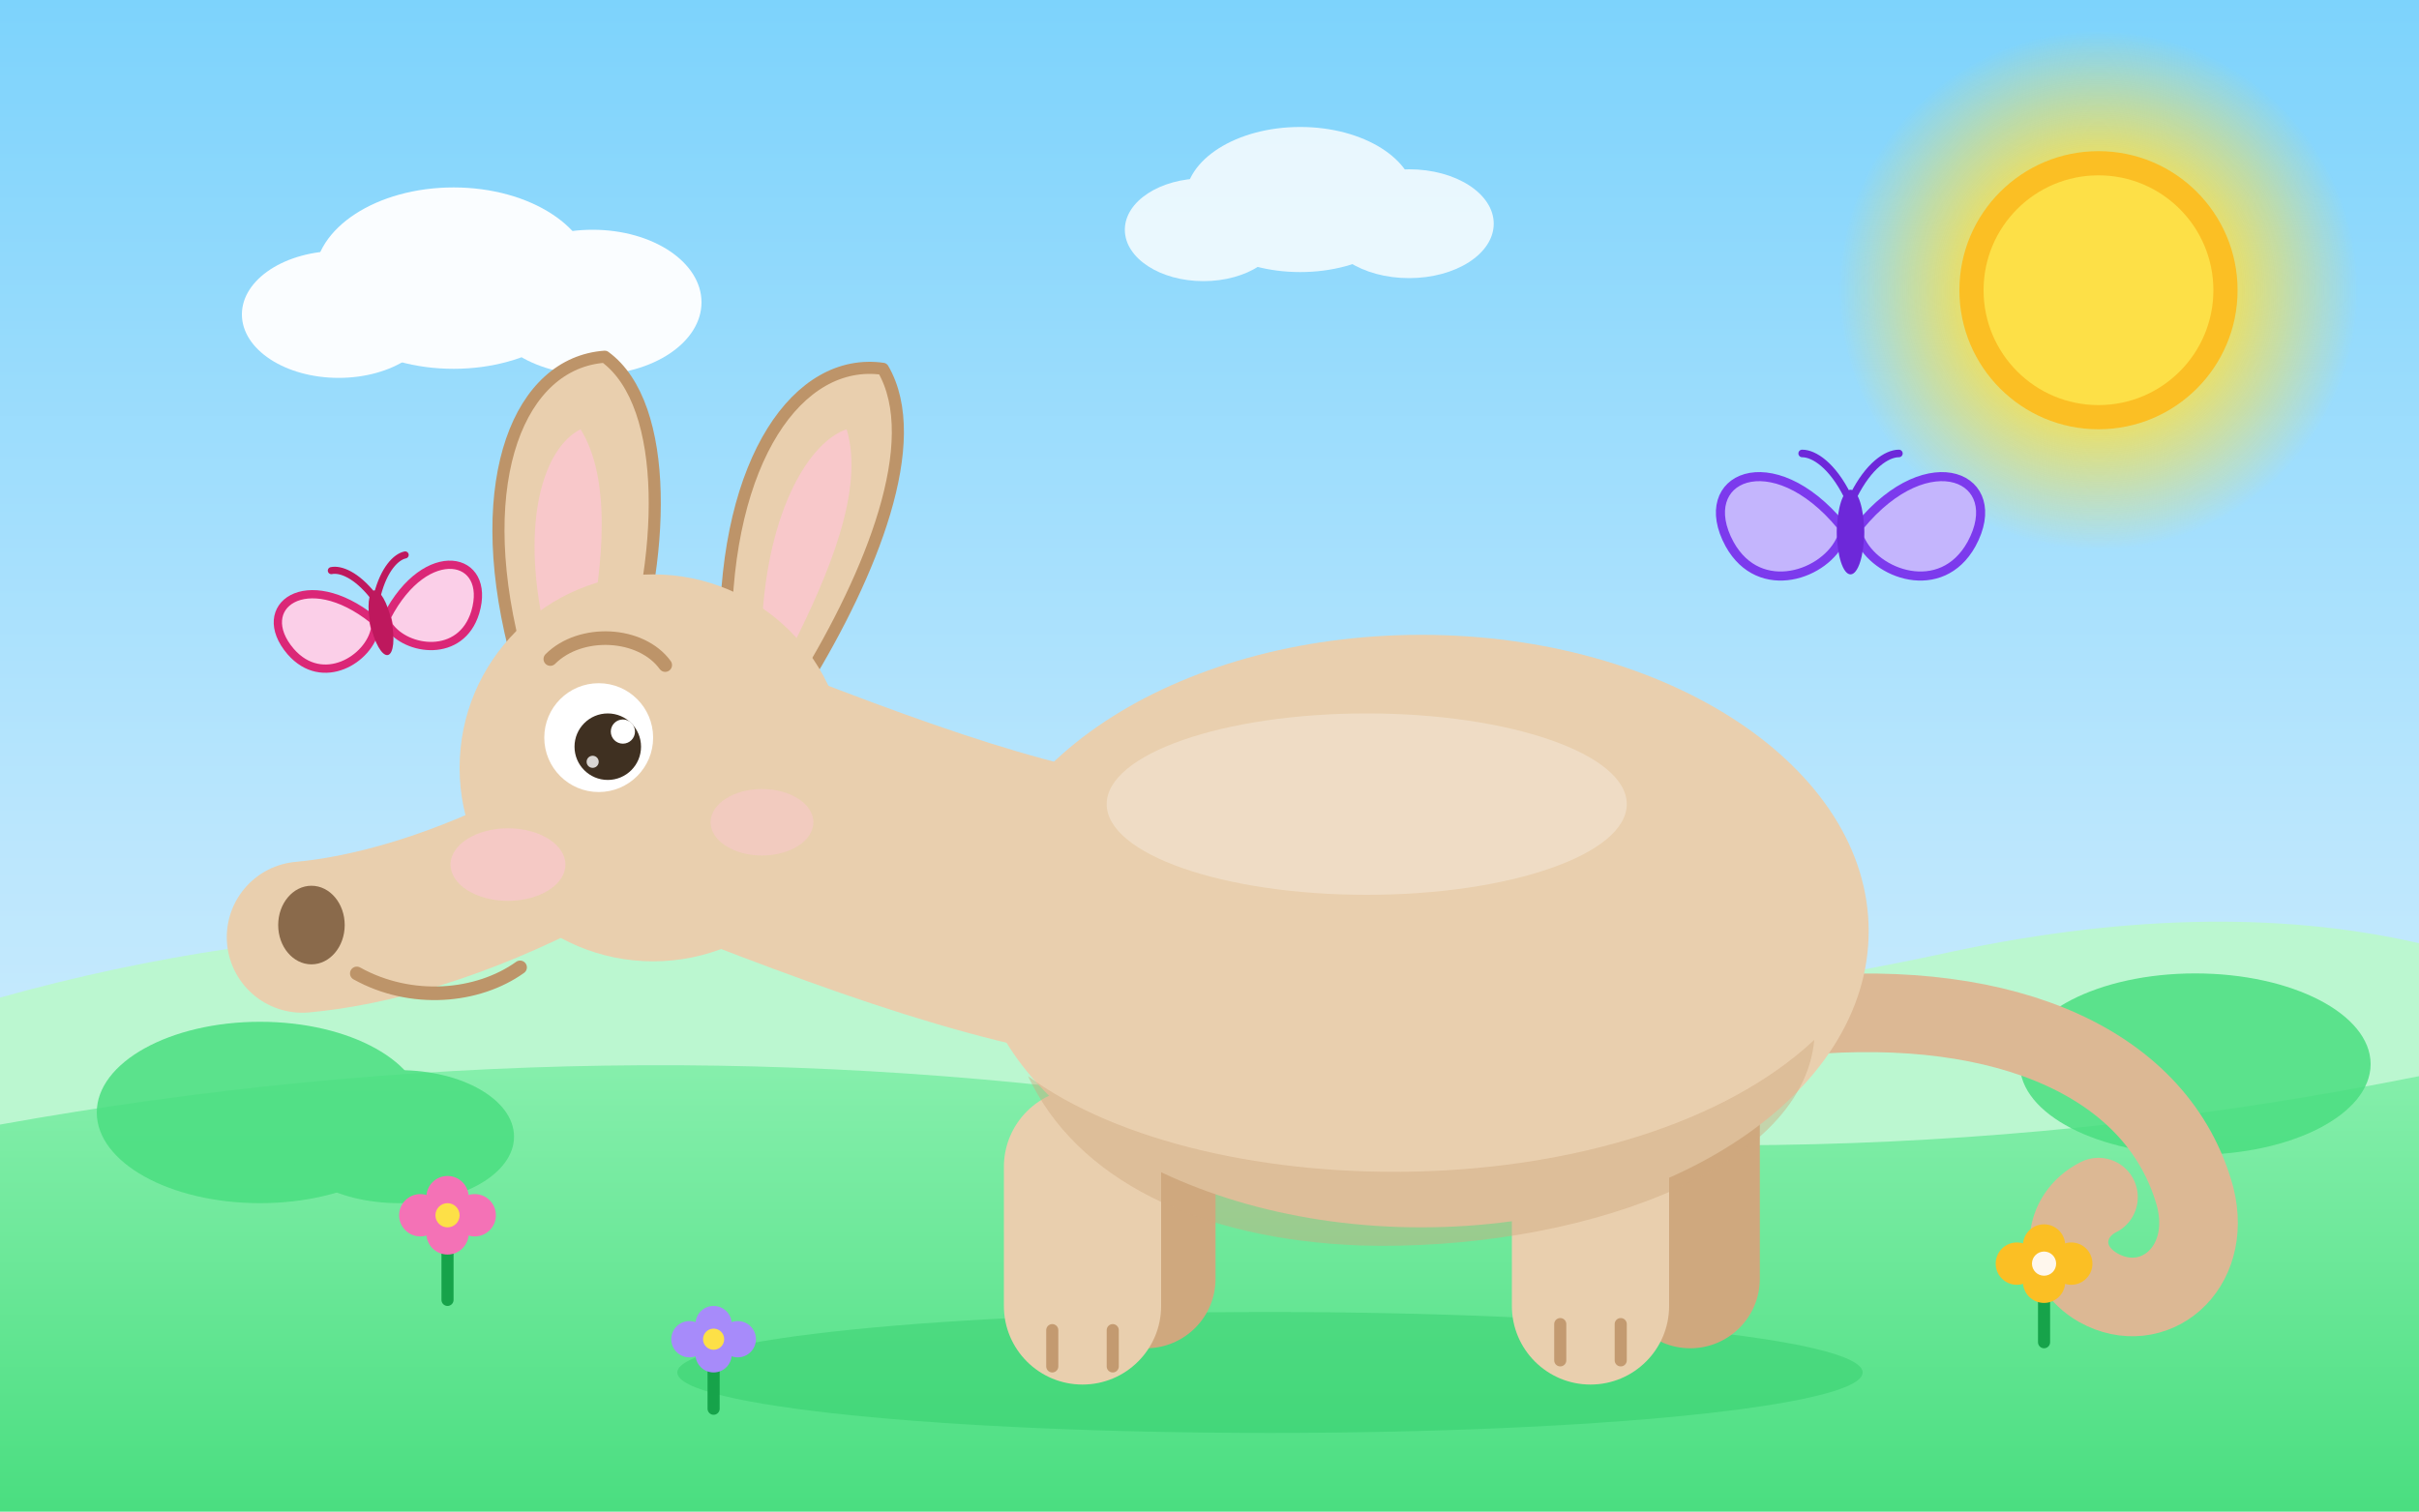
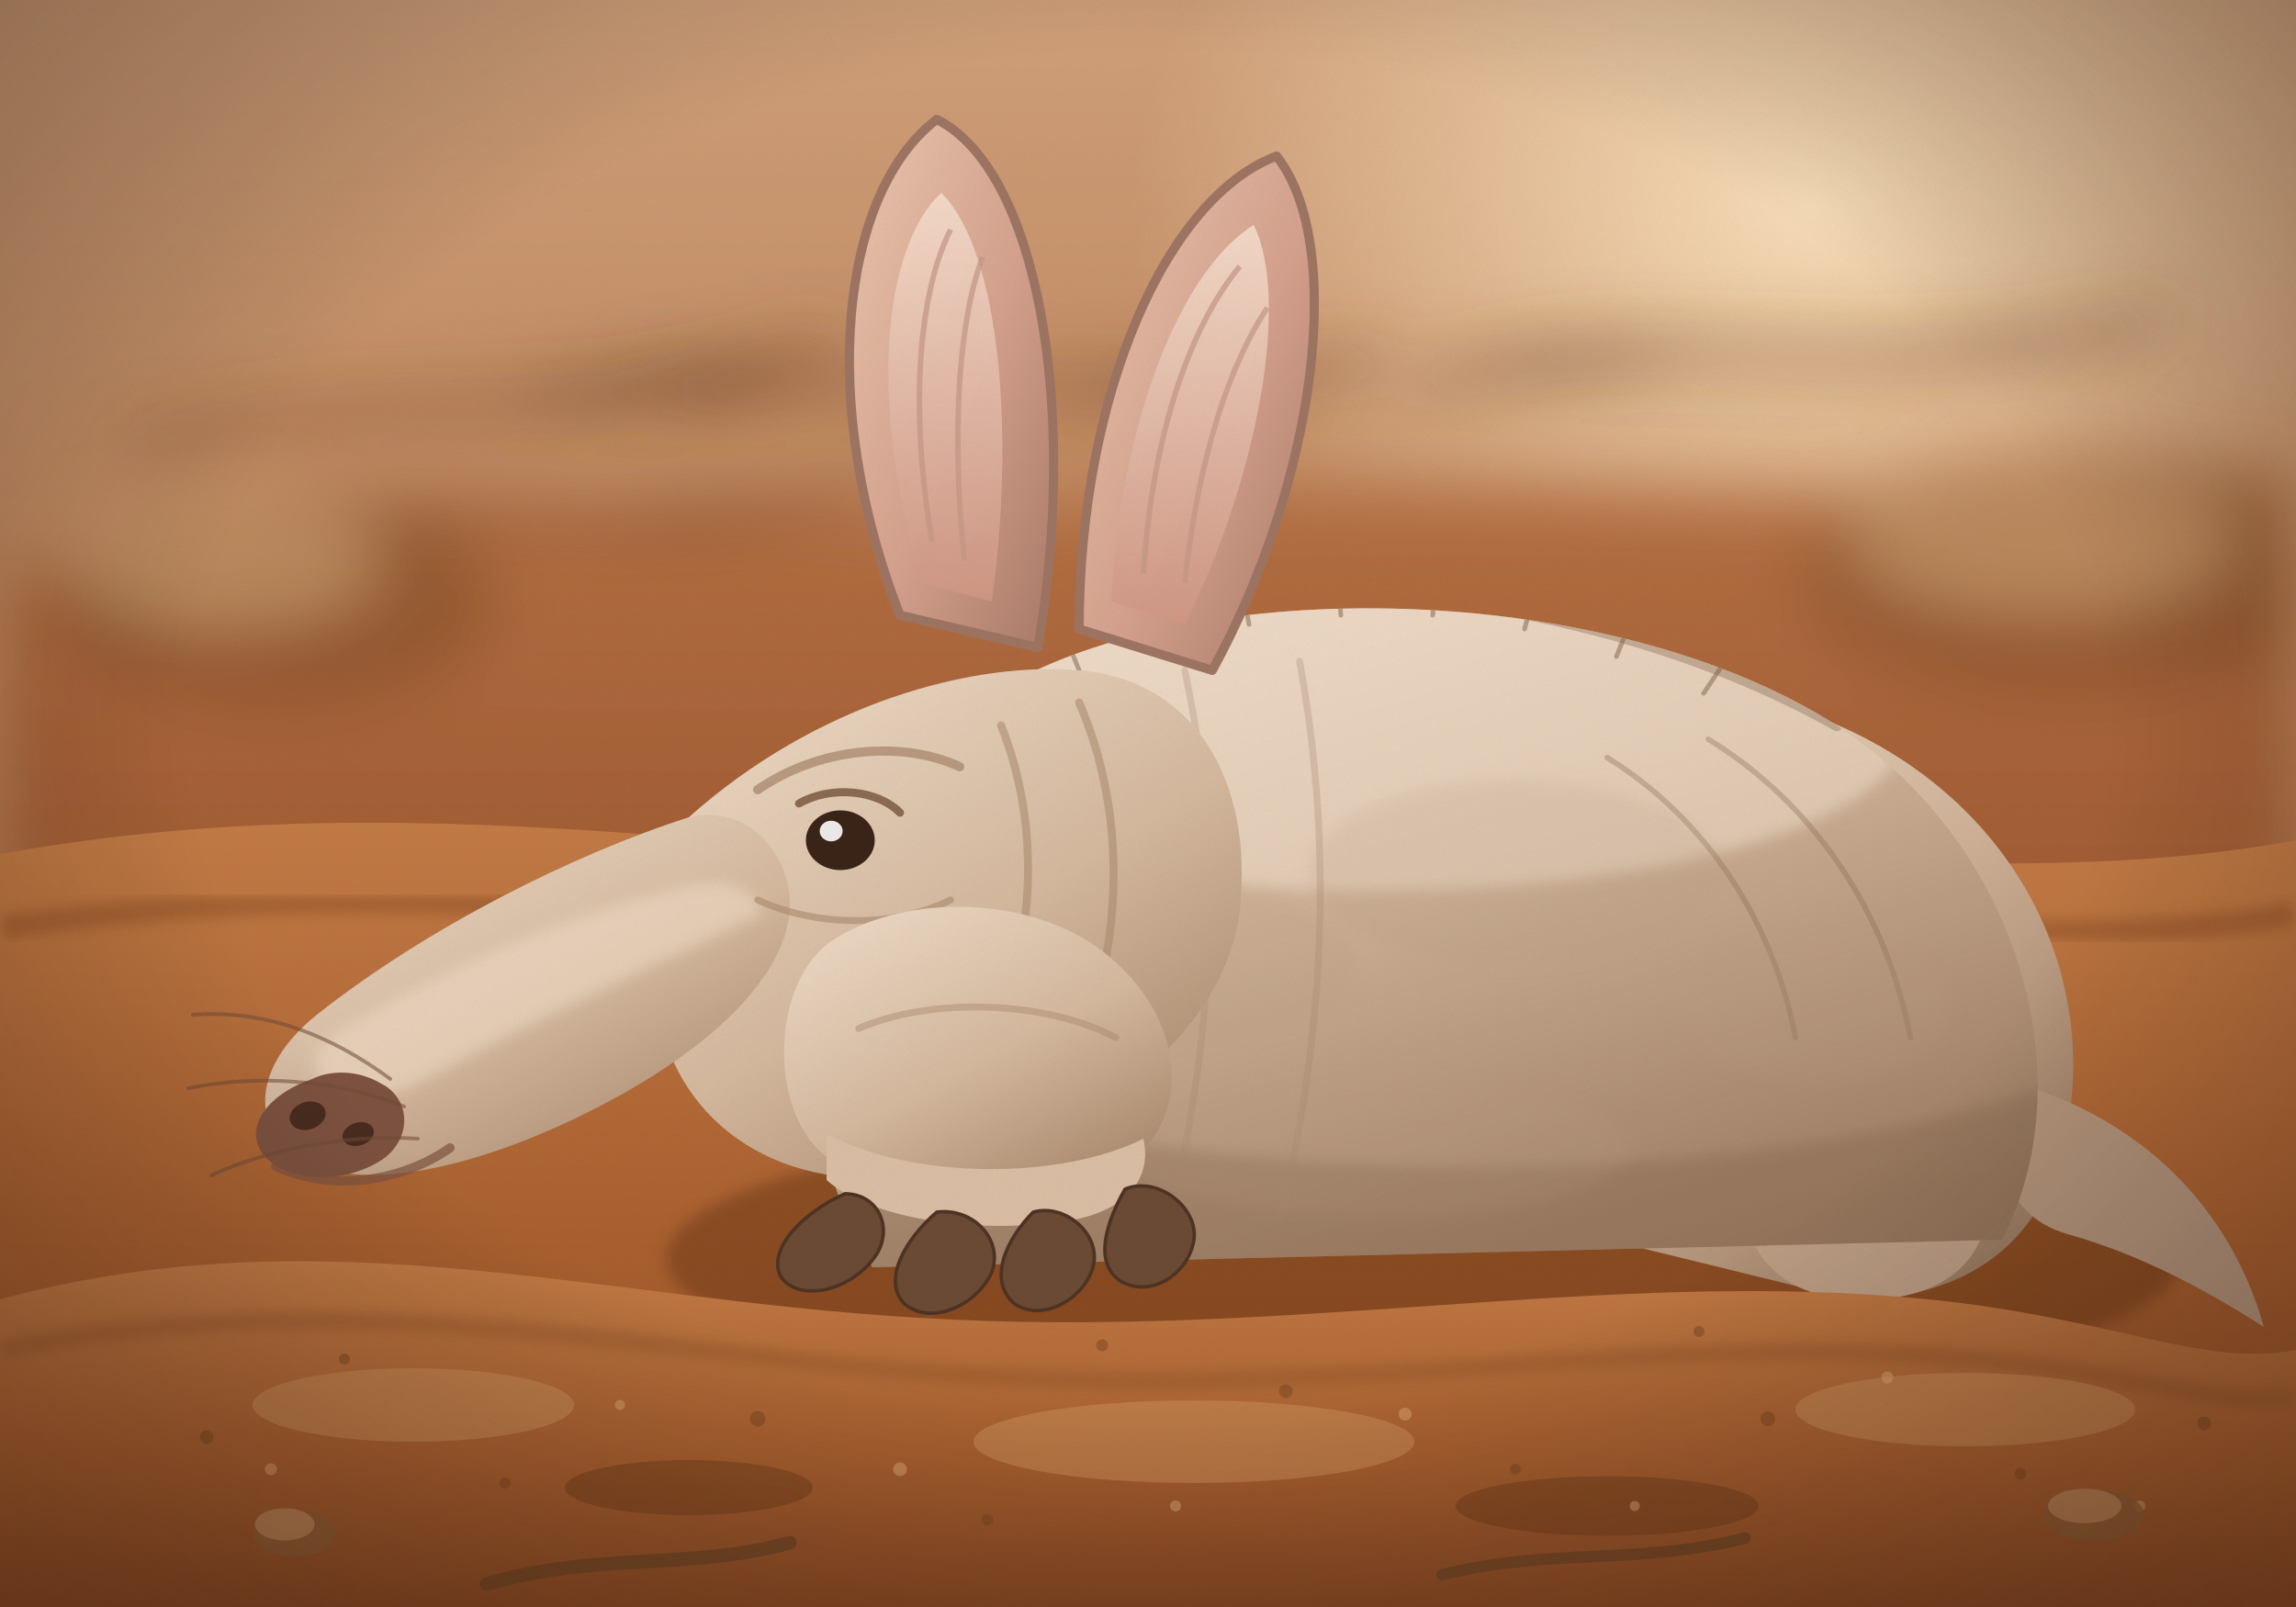
- <svg xmlns="http://www.w3.org/2000/svg" viewBox="0 0 800 500" role="img" aria-labelledby="aardvarkTitle aardvarkDesc">
+ <svg xmlns="http://www.w3.org/2000/svg" viewBox="0 0 1000 700" role="img" aria-labelledby="aardvarkTitle aardvarkDesc">
  <defs>
-     <linearGradient id="daySky" x1="0" y1="0" x2="0" y2="1">
-       <stop offset="0%" stop-color="#7dd3fc" />
-       <stop offset="55%" stop-color="#bae6fd" />
-       <stop offset="100%" stop-color="#e0f2fe" />
-     </linearGradient>
-     <linearGradient id="grass" x1="0" y1="0" x2="0" y2="1">
-       <stop offset="0%" stop-color="#86efac" />
-       <stop offset="100%" stop-color="#4ade80" />
-     </linearGradient>
-     <linearGradient id="hide" x1="0" y1="0" x2="0" y2="1">
-       <stop offset="0%" stop-color="#f0d9bd" />
-       <stop offset="100%" stop-color="#d4ad86" />
-     </linearGradient>
-     <radialGradient id="sunGlow" cx="0.5" cy="0.5" r="0.5">
-       <stop offset="55%" stop-color="#fde047" />
-       <stop offset="100%" stop-color="#fde047" stop-opacity="0" />
+     <linearGradient id="skyWarm" x1="0" y1="0" x2="0" y2="1">
+       <stop offset="0%" stop-color="#cfa07a" />
+       <stop offset="45%" stop-color="#b97f56" />
+       <stop offset="100%" stop-color="#9a5f3b" />
+     </linearGradient>
+     <linearGradient id="soilFar" x1="0" y1="0" x2="0" y2="1">
+       <stop offset="0%" stop-color="#b46f42" />
+       <stop offset="100%" stop-color="#9c5730" />
+     </linearGradient>
+     <linearGradient id="soilNear" x1="0" y1="0" x2="0" y2="1">
+       <stop offset="0%" stop-color="#c17a45" />
+       <stop offset="55%" stop-color="#a85f2f" />
+       <stop offset="100%" stop-color="#8a4a24" />
+     </linearGradient>
+     <linearGradient id="hideMain" x1="0.15" y1="0" x2="0.7" y2="1">
+       <stop offset="0%" stop-color="#e8d3bd" />
+       <stop offset="45%" stop-color="#cdb096" />
+       <stop offset="100%" stop-color="#9c7c62" />
+     </linearGradient>
+     <linearGradient id="hideHead" x1="0.1" y1="0" x2="0.8" y2="1">
+       <stop offset="0%" stop-color="#eddac6" />
+       <stop offset="55%" stop-color="#d3b79d" />
+       <stop offset="100%" stop-color="#a8886c" />
+     </linearGradient>
+     <linearGradient id="earSkin" x1="0" y1="0" x2="1" y2="1">
+       <stop offset="0%" stop-color="#eac6ad" />
+       <stop offset="55%" stop-color="#d3a08c" />
+       <stop offset="100%" stop-color="#a97a68" />
+     </linearGradient>
+     <linearGradient id="earInner" x1="0" y1="0" x2="0" y2="1">
+       <stop offset="0%" stop-color="#f4dccb" />
+       <stop offset="100%" stop-color="#cf9683" />
+     </linearGradient>
+     <radialGradient id="sunHaze" cx="0.5" cy="0.5" r="0.5">
+       <stop offset="0%" stop-color="#ffe9c4" stop-opacity="0.85" />
+       <stop offset="100%" stop-color="#ffe9c4" stop-opacity="0" />
    </radialGradient>
+     <radialGradient id="vignette" cx="0.5" cy="0.45" r="0.75">
+       <stop offset="55%" stop-color="#000000" stop-opacity="0" />
+       <stop offset="100%" stop-color="#3a1c0c" stop-opacity="0.45" />
+     </radialGradient>
+     <filter id="softBlur" x="-20%" y="-20%" width="140%" height="140%">
+       <feGaussianBlur stdDeviation="14" />
+     </filter>
+     <filter id="microBlur" x="-20%" y="-20%" width="140%" height="140%">
+       <feGaussianBlur stdDeviation="3" />
+     </filter>
+     <filter id="grain">
+       <feTurbulence type="fractalNoise" baseFrequency="0.9" numOctaves="3" result="n" />
+       <feColorMatrix in="n" type="saturate" values="0" />
+       <feComponentTransfer>
+         <feFuncA type="linear" slope="0.22" />
+       </feComponentTransfer>
+     </filter>
+     <clipPath id="bodyClip">
+       <path d="M436 300 C 520 250 700 252 800 316 C 880 368 908 470 872 540 L 380 552 C 330 470 356 350 436 300 Z" />
+     </clipPath>
+     <clipPath id="frameClip">
+       <rect width="1000" height="700" />
+     </clipPath>
  </defs>
-   <rect width="800" height="500" fill="url(#daySky)" />
-   <circle cx="694" cy="96" r="86" fill="url(#sunGlow)" opacity="0.75" />
-   <circle cx="694" cy="96" r="46" fill="#fbbf24" />
-   <circle cx="694" cy="96" r="38" fill="#fde047" />
-   <g fill="#ffffff" opacity="0.95">
+   <g clip-path="url(#frameClip)">
+     <rect width="1000" height="700" fill="url(#skyWarm)" />
+     <ellipse cx="790" cy="90" rx="300" ry="220" fill="url(#sunHaze)" />
+     <g filter="url(#softBlur)">
+       <path d="M0 250 C 180 210 330 236 480 220 C 640 202 820 232 1000 208 L1000 430 L0 430 Z" fill="url(#soilFar)" />
+       <g stroke="#7d4a2a" stroke-width="9" stroke-linecap="round" opacity="0.75">
+         <path d="M60 196 C 190 160 250 196 360 150" />
+         <path d="M300 176 C 420 150 470 190 600 156" />
+         <path d="M620 168 C 720 132 800 176 940 140" />
+         <path d="M120 232 C 220 208 260 244 380 214" />
+       </g>
+       <g fill="#8f5730" opacity="0.85">
+         <ellipse cx="120" cy="262" rx="96" ry="46" />
+         <ellipse cx="905" cy="250" rx="120" ry="52" />
+       </g>
+       <g fill="#c99a6e" opacity="0.7">
+         <ellipse cx="96" cy="244" rx="70" ry="30" />
+         <ellipse cx="890" cy="234" rx="86" ry="34" />
+       </g>
+     </g>
+     <path d="M0 372 C 200 336 360 384 520 372 C 700 358 860 392 1000 366 L1000 700 L0 700 Z" fill="url(#soilNear)" />
+     <g filter="url(#microBlur)" opacity="0.5">
+       <path d="M0 404 C 220 372 380 420 560 404 C 740 388 880 420 1000 398" fill="none" stroke="#8b4c23" stroke-width="10" />
+     </g>
    <g>
-       <ellipse cx="150" cy="92" rx="46" ry="30" />
-       <ellipse cx="196" cy="100" rx="36" ry="24" />
-       <ellipse cx="112" cy="104" rx="32" ry="21" />
-     </g>
-     <g opacity="0.85">
-       <ellipse cx="430" cy="66" rx="38" ry="24" />
-       <ellipse cx="466" cy="74" rx="28" ry="18" />
-       <ellipse cx="398" cy="76" rx="26" ry="17" />
-     </g>
-   </g>
-   <path d="M0 330 Q 150 288 320 322 Q 470 352 640 316 Q 730 296 800 312 L800 500 L0 500 Z" fill="#bbf7d0" />
-   <path d="M0 372 Q 200 336 400 366 Q 600 396 800 356 L800 500 L0 500 Z" fill="url(#grass)" />
-   <g fill="#4ade80" opacity="0.85">
-     <ellipse cx="86" cy="368" rx="54" ry="30" />
-     <ellipse cx="132" cy="376" rx="38" ry="22" />
-     <ellipse cx="726" cy="352" rx="58" ry="30" />
-   </g>
-   <g>
-     <ellipse cx="420" cy="454" rx="196" ry="20" fill="#22c55e" opacity="0.35" />
-     <path d="M596 336 C 664 330 714 352 726 396 C 732 420 712 436 694 426 C 680 418 682 402 694 396" fill="none" stroke="#dcb894" stroke-width="26" stroke-linecap="round" />
-     <g fill="#cfa87e">
-       <rect x="356" y="352" width="46" height="94" rx="23" />
-       <rect x="536" y="348" width="46" height="98" rx="23" />
-     </g>
-     <g>
-       <path d="M170 214 C 156 158 172 120 200 118 C 222 134 220 186 206 226 Z" fill="#e9cfae" stroke="#bd9469" stroke-width="4" stroke-linejoin="round" />
-       <path d="M180 208 C 172 172 180 148 192 142 C 202 158 200 186 194 214 Z" fill="#f8c8ca" />
-       <path d="M240 210 C 240 152 264 118 292 122 C 306 146 288 190 266 226 Z" fill="#e9cfae" stroke="#bd9469" stroke-width="4" stroke-linejoin="round" />
-       <path d="M252 206 C 254 168 268 146 280 142 C 286 162 274 190 262 214 Z" fill="#f8c8ca" />
-     </g>
-     <g fill="#e9cfae">
-       <ellipse cx="470" cy="308" rx="148" ry="98" />
-       <path d="M250 268 C 312 292 356 306 404 308" fill="none" stroke="#e9cfae" stroke-width="94" stroke-linecap="round" />
-       <circle cx="216" cy="254" r="64" />
-       <path d="M186 282 C 152 300 122 308 100 310" fill="none" stroke="#e9cfae" stroke-width="50" stroke-linecap="round" />
-     </g>
-     <g fill="#e9cfae">
-       <rect x="332" y="360" width="52" height="98" rx="26" />
-       <rect x="500" y="356" width="52" height="102" rx="26" />
-     </g>
-     <g stroke="#c39a70" stroke-width="4" stroke-linecap="round">
-       <path d="M348 440 v12 M368 440 v12" />
-       <path d="M516 438 v12 M536 438 v12" />
-     </g>
-     <ellipse cx="452" cy="266" rx="86" ry="30" fill="#ffffff" opacity="0.28" />
-     <path d="M340 356 C 400 400 540 400 600 344 C 596 388 520 414 450 412 C 396 410 356 390 340 356 Z" fill="#cfa87e" opacity="0.45" />
-     <ellipse cx="103" cy="306" rx="11" ry="13" fill="#8a6a4b" />
-     <path d="M118 322 C 136 332 158 330 172 320" fill="none" stroke="#bd9469" stroke-width="4.5" stroke-linecap="round" />
-     <circle cx="198" cy="244" r="18" fill="#ffffff" />
-     <circle cx="201" cy="247" r="11" fill="#3f3021" />
-     <circle cx="206" cy="242" r="4" fill="#ffffff" />
-     <circle cx="196" cy="252" r="2" fill="#ffffff" opacity="0.8" />
-     <path d="M182 218 C 192 208 212 209 220 220" fill="none" stroke="#bd9469" stroke-width="4.5" stroke-linecap="round" />
-     <ellipse cx="168" cy="286" rx="19" ry="12" fill="#f8c8ca" opacity="0.8" />
-     <ellipse cx="252" cy="272" rx="17" ry="11" fill="#f8c8ca" opacity="0.6" />
-   </g>
-   <g>
-     <g transform="translate(148 430)">
-       <path d="M0 0 v-26" stroke="#16a34a" stroke-width="4" stroke-linecap="round" />
-       <g fill="#f472b6">
-         <circle cx="0" cy="-34" r="7" />
-         <circle cx="-9" cy="-28" r="7" />
-         <circle cx="9" cy="-28" r="7" />
-         <circle cx="0" cy="-22" r="7" />
-       </g>
-       <circle cy="-28" r="4" fill="#fde047" />
-     </g>
-     <g transform="translate(676 444)">
-       <path d="M0 0 v-24" stroke="#16a34a" stroke-width="4" stroke-linecap="round" />
-       <g fill="#fbbf24">
-         <circle cx="0" cy="-32" r="7" />
-         <circle cx="-9" cy="-26" r="7" />
-         <circle cx="9" cy="-26" r="7" />
-         <circle cx="0" cy="-20" r="7" />
-       </g>
-       <circle cy="-26" r="4" fill="#fff7ed" />
-     </g>
-     <g transform="translate(236 466)">
-       <path d="M0 0 v-20" stroke="#16a34a" stroke-width="4" stroke-linecap="round" />
-       <g fill="#a78bfa">
-         <circle cx="0" cy="-28" r="6" />
-         <circle cx="-8" cy="-23" r="6" />
-         <circle cx="8" cy="-23" r="6" />
-         <circle cx="0" cy="-18" r="6" />
-       </g>
-       <circle cy="-23" r="3.5" fill="#fde047" />
-     </g>
-   </g>
-   <g>
-     <g transform="translate(612 176)">
-       <path d="M-3 -2 C -26 -30 -52 -18 -40 4 C -30 22 -8 14 -3 2 Z" fill="#c4b5fd" stroke="#7c3aed" stroke-width="3" stroke-linejoin="round" />
-       <path d="M3 -2 C 26 -30 52 -18 40 4 C 30 22 8 14 3 2 Z" fill="#c4b5fd" stroke="#7c3aed" stroke-width="3" stroke-linejoin="round" />
-       <ellipse cx="0" cy="0" rx="4.5" ry="14" fill="#6d28d9" />
-       <path d="M-1 -12 C -6 -22 -12 -26 -16 -26 M1 -12 C 6 -22 12 -26 16 -26" fill="none" stroke="#6d28d9" stroke-width="2.5" stroke-linecap="round" />
-     </g>
-     <g transform="translate(126 206) rotate(-12) scale(0.78)">
-       <path d="M-3 -2 C -26 -30 -52 -18 -40 4 C -30 22 -8 14 -3 2 Z" fill="#fbcfe8" stroke="#db2777" stroke-width="3.5" stroke-linejoin="round" />
-       <path d="M3 -2 C 26 -30 52 -18 40 4 C 30 22 8 14 3 2 Z" fill="#fbcfe8" stroke="#db2777" stroke-width="3.5" stroke-linejoin="round" />
-       <ellipse cx="0" cy="0" rx="4.5" ry="14" fill="#be185d" />
-       <path d="M-1 -12 C -6 -22 -12 -26 -16 -26 M1 -12 C 6 -22 12 -26 16 -26" fill="none" stroke="#be185d" stroke-width="3" stroke-linecap="round" />
-     </g>
+       <ellipse cx="620" cy="548" rx="330" ry="66" fill="#6f3a19" opacity="0.55" filter="url(#microBlur)" />
+       <path d="M742 300 C 852 314 918 402 900 494 C 890 542 856 566 806 566 L 700 540 C 690 452 700 356 742 300 Z" fill="url(#hideMain)" />
+       <path d="M872 470 C 934 486 972 528 986 578 C 958 560 930 546 902 538 C 880 532 866 516 872 470 Z" fill="#b3937a" />
+       <path d="M792 448 C 836 448 866 480 866 522 C 866 552 842 568 806 566 C 772 564 756 542 758 508 C 760 474 768 448 792 448 Z" fill="#bb9c83" />
+       <path d="M436 300 C 520 250 700 252 800 316 C 880 368 908 470 872 540 L 380 552 C 330 470 356 350 436 300 Z" fill="url(#hideMain)" />
+       <g clip-path="url(#bodyClip)">
+         <path d="M380 470 C 520 520 760 522 900 470 L 920 580 L 360 580 Z" fill="#8a6a51" opacity="0.45" filter="url(#microBlur)" />
+         <ellipse cx="600" cy="318" rx="230" ry="70" fill="#f3e3d1" opacity="0.5" filter="url(#microBlur)" />
+         <g stroke="#a3826a" stroke-width="3" fill="none" opacity="0.28" stroke-linecap="round">
+           <path d="M470 302 C 486 372 484 446 464 520" />
+           <path d="M516 292 C 532 366 530 444 510 528" />
+           <path d="M566 288 C 580 364 578 444 558 530" />
+         </g>
+         <g stroke="#8a6a51" stroke-width="2.4" fill="none" opacity="0.35" stroke-linecap="round">
+           <path d="M700 330 C 742 356 772 400 782 452" />
+           <path d="M744 322 C 790 350 822 398 832 452" />
+         </g>
+         <path d="M430 268 C 540 244 690 254 800 316" fill="none" stroke="#7d5f47" stroke-width="5" opacity="0.35" stroke-linecap="round" />
+         <g fill="#b59madjust" opacity="0" />
+         <g fill="#b9997e" opacity="0.18" filter="url(#microBlur)">
+           <ellipse cx="520" cy="420" rx="70" ry="34" />
+           <ellipse cx="660" cy="380" rx="90" ry="40" />
+           <ellipse cx="790" cy="440" rx="60" ry="30" />
+           <ellipse cx="600" cy="500" rx="110" ry="30" />
+         </g>
+         <g stroke="#7d5f47" stroke-width="2" opacity="0.5" stroke-linecap="round">
+           <path d="M470 292 l -8 -20" />
+           <path d="M506 280 l -6 -22" />
+           <path d="M544 272 l -4 -22" />
+           <path d="M584 268 l -2 -24" />
+           <path d="M624 268 l 2 -24" />
+           <path d="M664 274 l 6 -22" />
+           <path d="M704 286 l 8 -20" />
+           <path d="M742 302 l 12 -18" />
+         </g>
+       </g>
+       <path d="M300 356 C 356 306 424 288 470 292 C 520 296 546 340 540 396 C 534 452 470 500 396 512 C 336 520 292 486 286 436 C 282 400 288 372 300 356 Z" fill="url(#hideHead)" />
+       <path d="M300 356 C 250 372 186 404 138 442 C 108 466 108 496 138 508 C 170 520 226 502 272 476 C 318 450 344 420 344 394 C 344 372 326 350 300 356 Z" fill="url(#hideHead)" />
+       <path d="M150 448 C 196 420 254 396 300 386 C 318 382 330 388 332 398 C 300 414 236 442 186 470 C 160 484 140 478 138 466 C 136 458 142 452 150 448 Z" fill="#f0dcc7" opacity="0.55" filter="url(#microBlur)" />
+       <path d="M136 470 C 118 476 106 490 114 502 C 124 516 152 516 168 504 C 180 494 178 478 166 472 C 156 466 144 466 136 470 Z" fill="#7e5240" />
+       <ellipse cx="134" cy="486" rx="8" ry="6" fill="#4a2c20" transform="rotate(-18 134 486)" />
+       <ellipse cx="156" cy="494" rx="7" ry="5" fill="#4a2c20" transform="rotate(-18 156 494)" />
+       <path d="M120 508 C 146 520 176 514 196 500" fill="none" stroke="#7e5240" stroke-width="4" stroke-linecap="round" opacity="0.7" />
+       <g stroke="#6f4a34" stroke-width="1.6" opacity="0.55" stroke-linecap="round" fill="none">
+         <path d="M170 470 C 140 448 112 440 84 442" />
+         <path d="M176 482 C 146 470 112 468 82 474" />
+         <path d="M182 496 C 152 494 118 500 92 512" />
+       </g>
+       <g>
+         <path d="M392 268 C 356 176 366 84 408 52 C 452 74 470 178 452 282 Z" fill="url(#earSkin)" stroke="#9d7462" stroke-width="4" stroke-linejoin="round" />
+         <path d="M402 254 C 378 178 384 108 410 84 C 436 110 442 190 432 262 Z" fill="url(#earInner)" opacity="0.9" />
+         <g stroke="#c39684" stroke-width="2.4" fill="none" opacity="0.7">
+           <path d="M406 236 C 396 178 400 128 414 100" />
+           <path d="M420 244 C 414 186 418 138 428 112" />
+         </g>
+         <path d="M470 274 C 470 172 508 86 556 68 C 586 106 574 208 528 292 Z" fill="url(#earSkin)" stroke="#9d7462" stroke-width="4" stroke-linejoin="round" />
+         <path d="M484 262 C 488 184 514 118 546 98 C 562 130 548 208 516 272 Z" fill="url(#earInner)" opacity="0.9" />
+         <g stroke="#c39684" stroke-width="2.4" fill="none" opacity="0.7">
+           <path d="M498 250 C 502 186 520 140 540 116" />
+           <path d="M516 254 C 522 198 536 158 552 134" />
+         </g>
+       </g>
+       <path d="M330 344 C 356 326 392 322 418 334" fill="none" stroke="#a8886c" stroke-width="4" stroke-linecap="round" opacity="0.75" />
+       <ellipse cx="366" cy="366" rx="15" ry="13" fill="#3a2418" />
+       <ellipse cx="362" cy="362" rx="5" ry="4.5" fill="#ffffff" opacity="0.9" />
+       <path d="M348 350 C 362 342 382 344 392 354" fill="none" stroke="#8a6a51" stroke-width="3.5" stroke-linecap="round" />
+       <path d="M330 392 C 356 404 390 404 414 392" fill="none" stroke="#a8886c" stroke-width="3" stroke-linecap="round" opacity="0.6" />
+       <g stroke="#a8886c" stroke-width="3.5" fill="none" opacity="0.55" stroke-linecap="round">
+         <path d="M436 316 C 452 356 452 404 434 448" />
+         <path d="M470 306 C 490 352 490 408 470 458" />
+       </g>
+       <g transform="translate(-6,-52)">
+         <path d="M368 462 C 398 442 448 442 480 462 C 514 484 526 522 508 548 C 486 578 398 580 366 556 C 340 536 342 480 368 462 Z" fill="url(#hideHead)" />
+         <path d="M380 500 C 412 486 462 488 492 504" fill="none" stroke="#a8886c" stroke-width="3" stroke-linecap="round" opacity="0.45" />
+         <path d="M366 546 C 404 566 468 566 504 548 C 508 566 496 580 470 584 C 428 590 384 582 366 566 Z" fill="#d8bda3" />
+         <g fill="#6b4a35" stroke="#4e3323" stroke-width="1.5">
+           <path d="M374 572 C 356 580 340 596 346 608 C 354 620 378 614 388 598 C 395 586 388 572 374 572 Z" />
+           <path d="M414 580 C 400 592 390 610 400 620 C 412 630 432 620 438 606 C 443 592 430 578 414 580 Z" />
+           <path d="M456 580 C 444 592 436 610 448 620 C 460 628 478 618 482 604 C 486 590 470 576 456 580 Z" />
+           <path d="M496 570 C 488 584 482 602 494 610 C 508 618 524 606 526 592 C 528 578 510 564 496 570 Z" />
+         </g>
+       </g>
+     </g>
+     <path d="M0 566 C 140 528 260 566 400 574 C 560 584 700 552 840 566 C 920 574 960 596 1000 588 L1000 700 L0 700 Z" fill="url(#soilNear)" />
+     <path d="M0 588 C 160 556 300 594 440 600 C 600 608 720 580 860 592 C 930 598 970 614 1000 608" fill="none" stroke="#7f4620" stroke-width="6" opacity="0.4" filter="url(#microBlur)" />
+     <g fill="#c98d58" opacity="0.55">
+       <ellipse cx="180" cy="612" rx="70" ry="16" />
+       <ellipse cx="520" cy="628" rx="96" ry="18" />
+       <ellipse cx="856" cy="614" rx="74" ry="16" />
+     </g>
+     <g fill="#6d3a18" opacity="0.45">
+       <ellipse cx="300" cy="648" rx="54" ry="12" />
+       <ellipse cx="700" cy="656" rx="66" ry="13" />
+     </g>
+     <g opacity="0.5">
+       <g fill="#7a4520">
+         <circle cx="90" cy="626" r="3" />
+         <circle cx="220" cy="646" r="2.4" />
+         <circle cx="330" cy="618" r="3.4" />
+         <circle cx="430" cy="662" r="2.6" />
+         <circle cx="560" cy="606" r="3" />
+         <circle cx="660" cy="640" r="2.4" />
+         <circle cx="770" cy="618" r="3.2" />
+         <circle cx="880" cy="642" r="2.6" />
+         <circle cx="960" cy="620" r="3" />
+         <circle cx="150" cy="592" r="2.4" />
+         <circle cx="480" cy="586" r="2.6" />
+         <circle cx="740" cy="580" r="2.4" />
+       </g>
+       <g fill="#dba871">
+         <circle cx="118" cy="640" r="2.6" />
+         <circle cx="270" cy="612" r="2.2" />
+         <circle cx="392" cy="640" r="3" />
+         <circle cx="512" cy="656" r="2.4" />
+         <circle cx="612" cy="616" r="2.8" />
+         <circle cx="712" cy="656" r="2.2" />
+         <circle cx="822" cy="600" r="2.6" />
+         <circle cx="932" cy="656" r="2.4" />
+       </g>
+     </g>
+     <g opacity="0.8">
+       <ellipse cx="128" cy="668" rx="18" ry="10" fill="#8c5c36" />
+       <ellipse cx="124" cy="664" rx="13" ry="7" fill="#b9855a" />
+       <ellipse cx="912" cy="660" rx="22" ry="11" fill="#8c5c36" />
+       <ellipse cx="908" cy="656" rx="16" ry="7.5" fill="#b9855a" />
+       <path d="M212 690 C 260 676 300 684 344 672" fill="none" stroke="#6f4523" stroke-width="6" stroke-linecap="round" />
+       <path d="M628 686 C 676 674 712 682 760 670" fill="none" stroke="#6f4523" stroke-width="5" stroke-linecap="round" />
+     </g>
+     <rect width="1000" height="700" fill="url(#vignette)" />
+     <rect width="1000" height="700" filter="url(#grain)" opacity="0.28" style="mix-blend-mode: multiply" />
  </g>
</svg>
